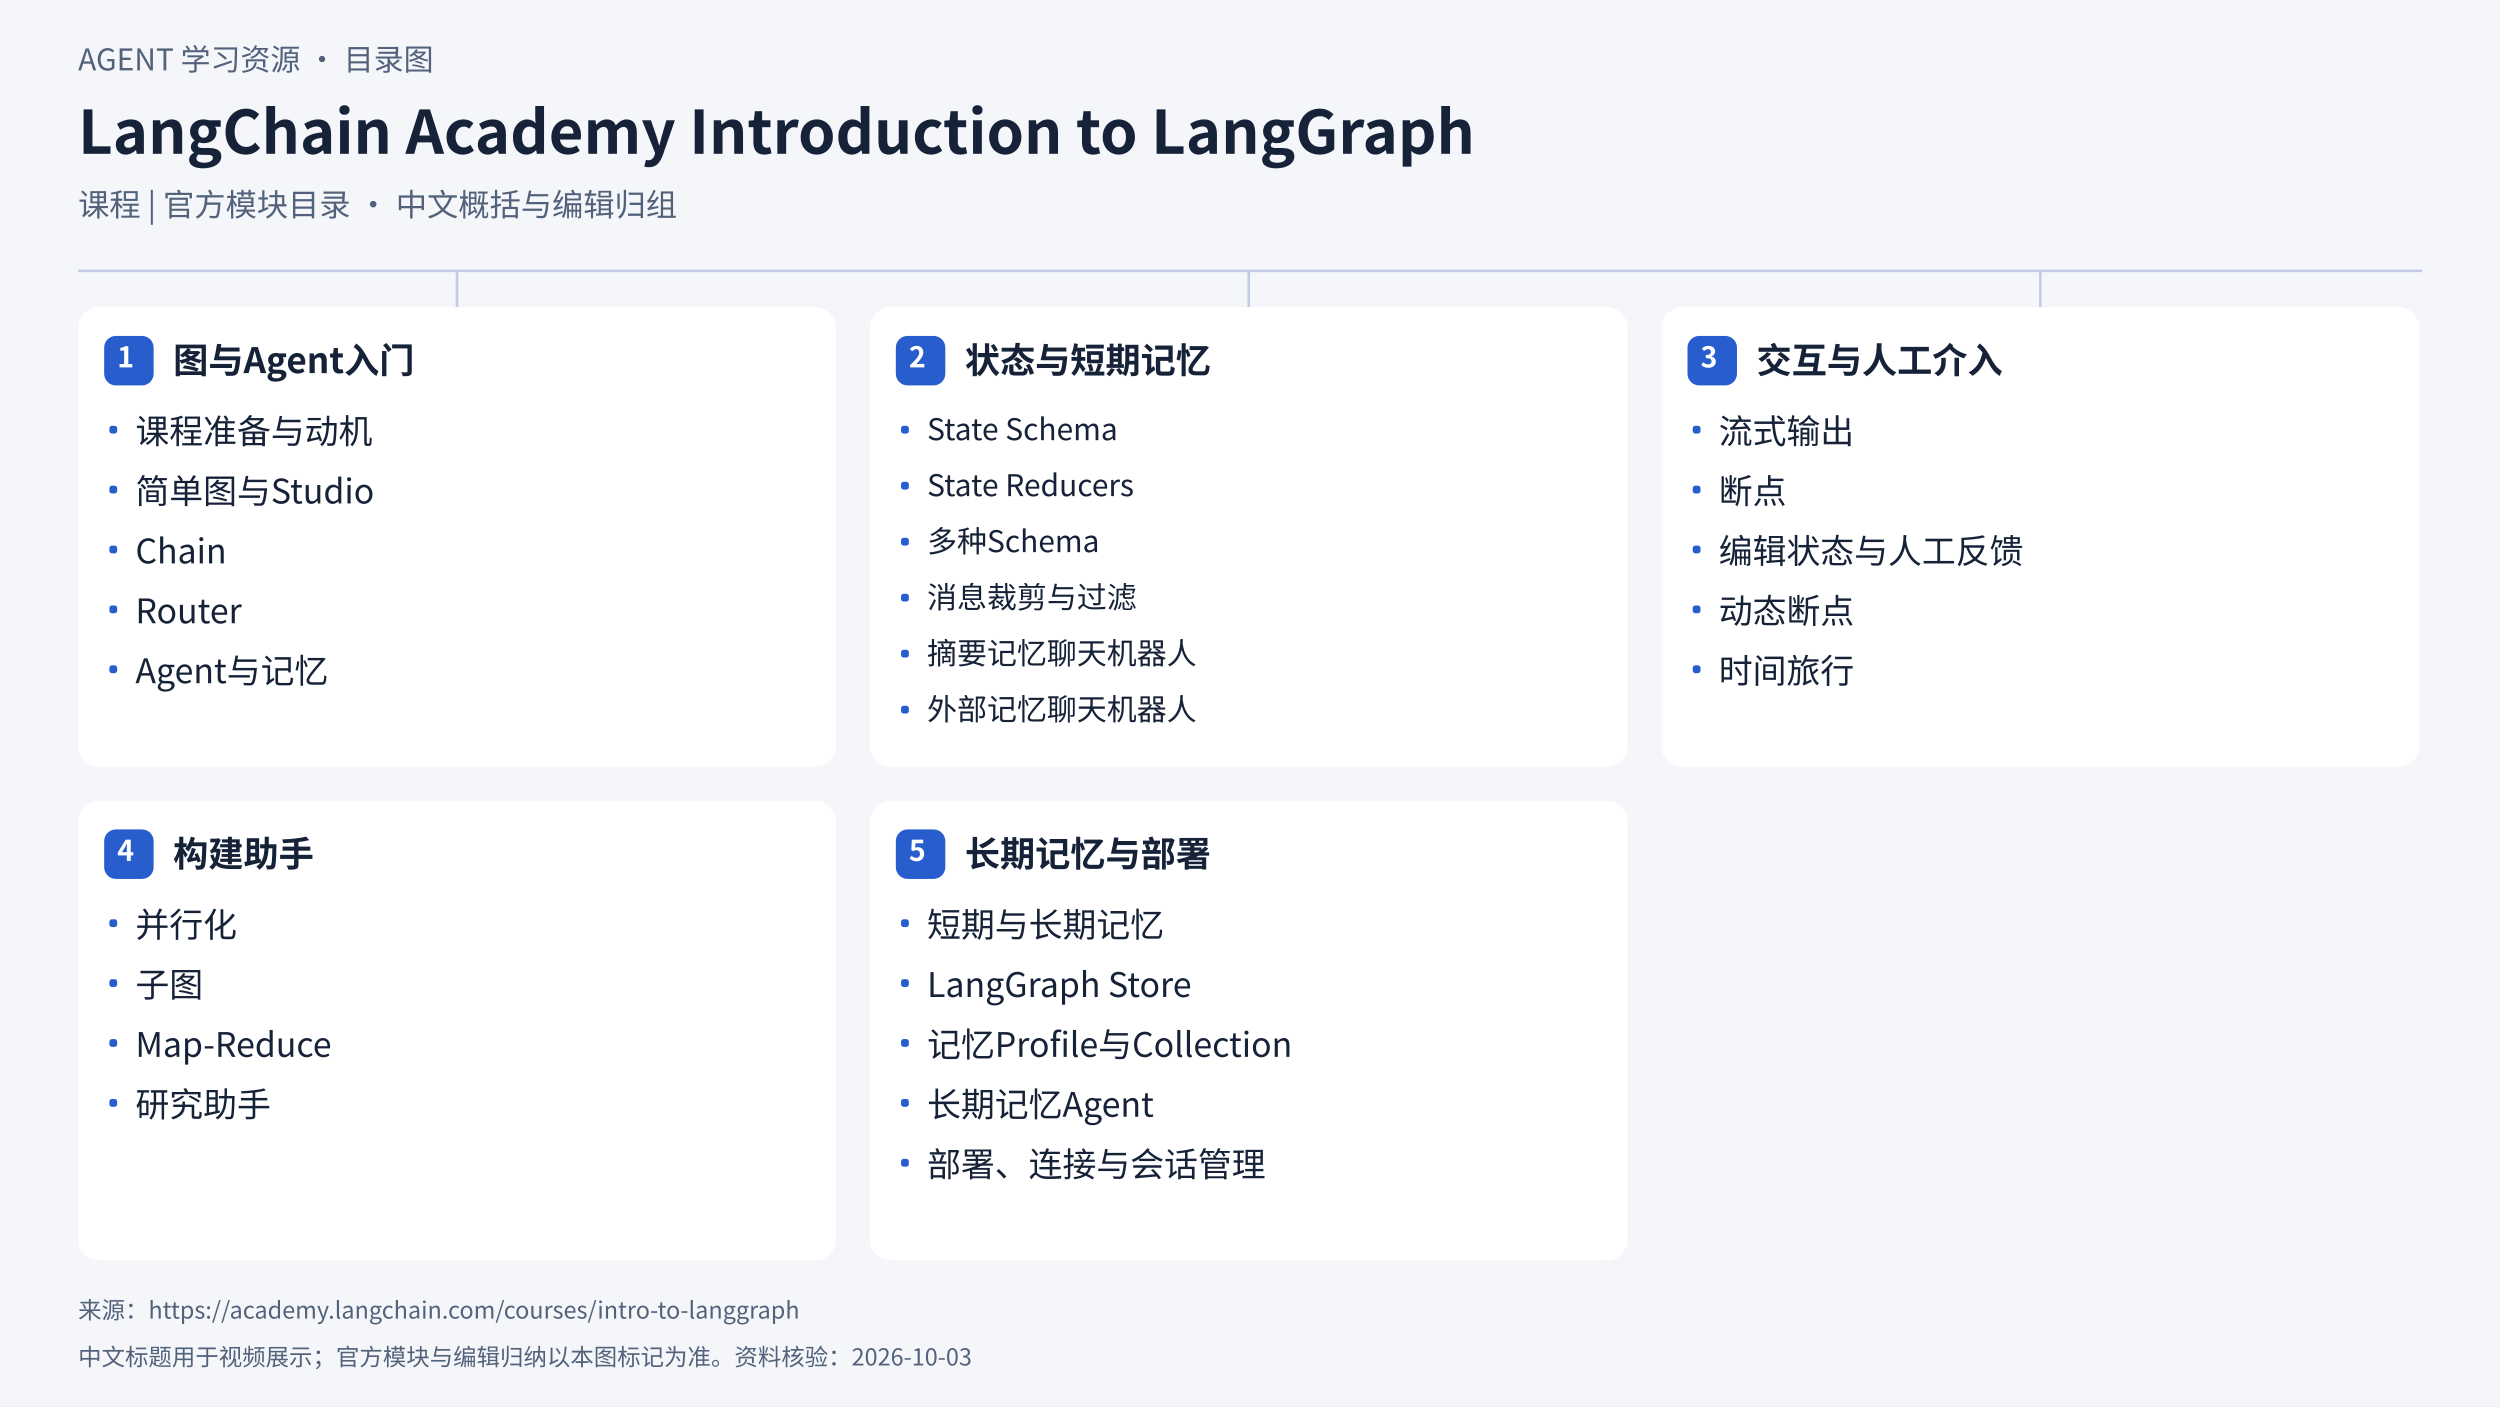
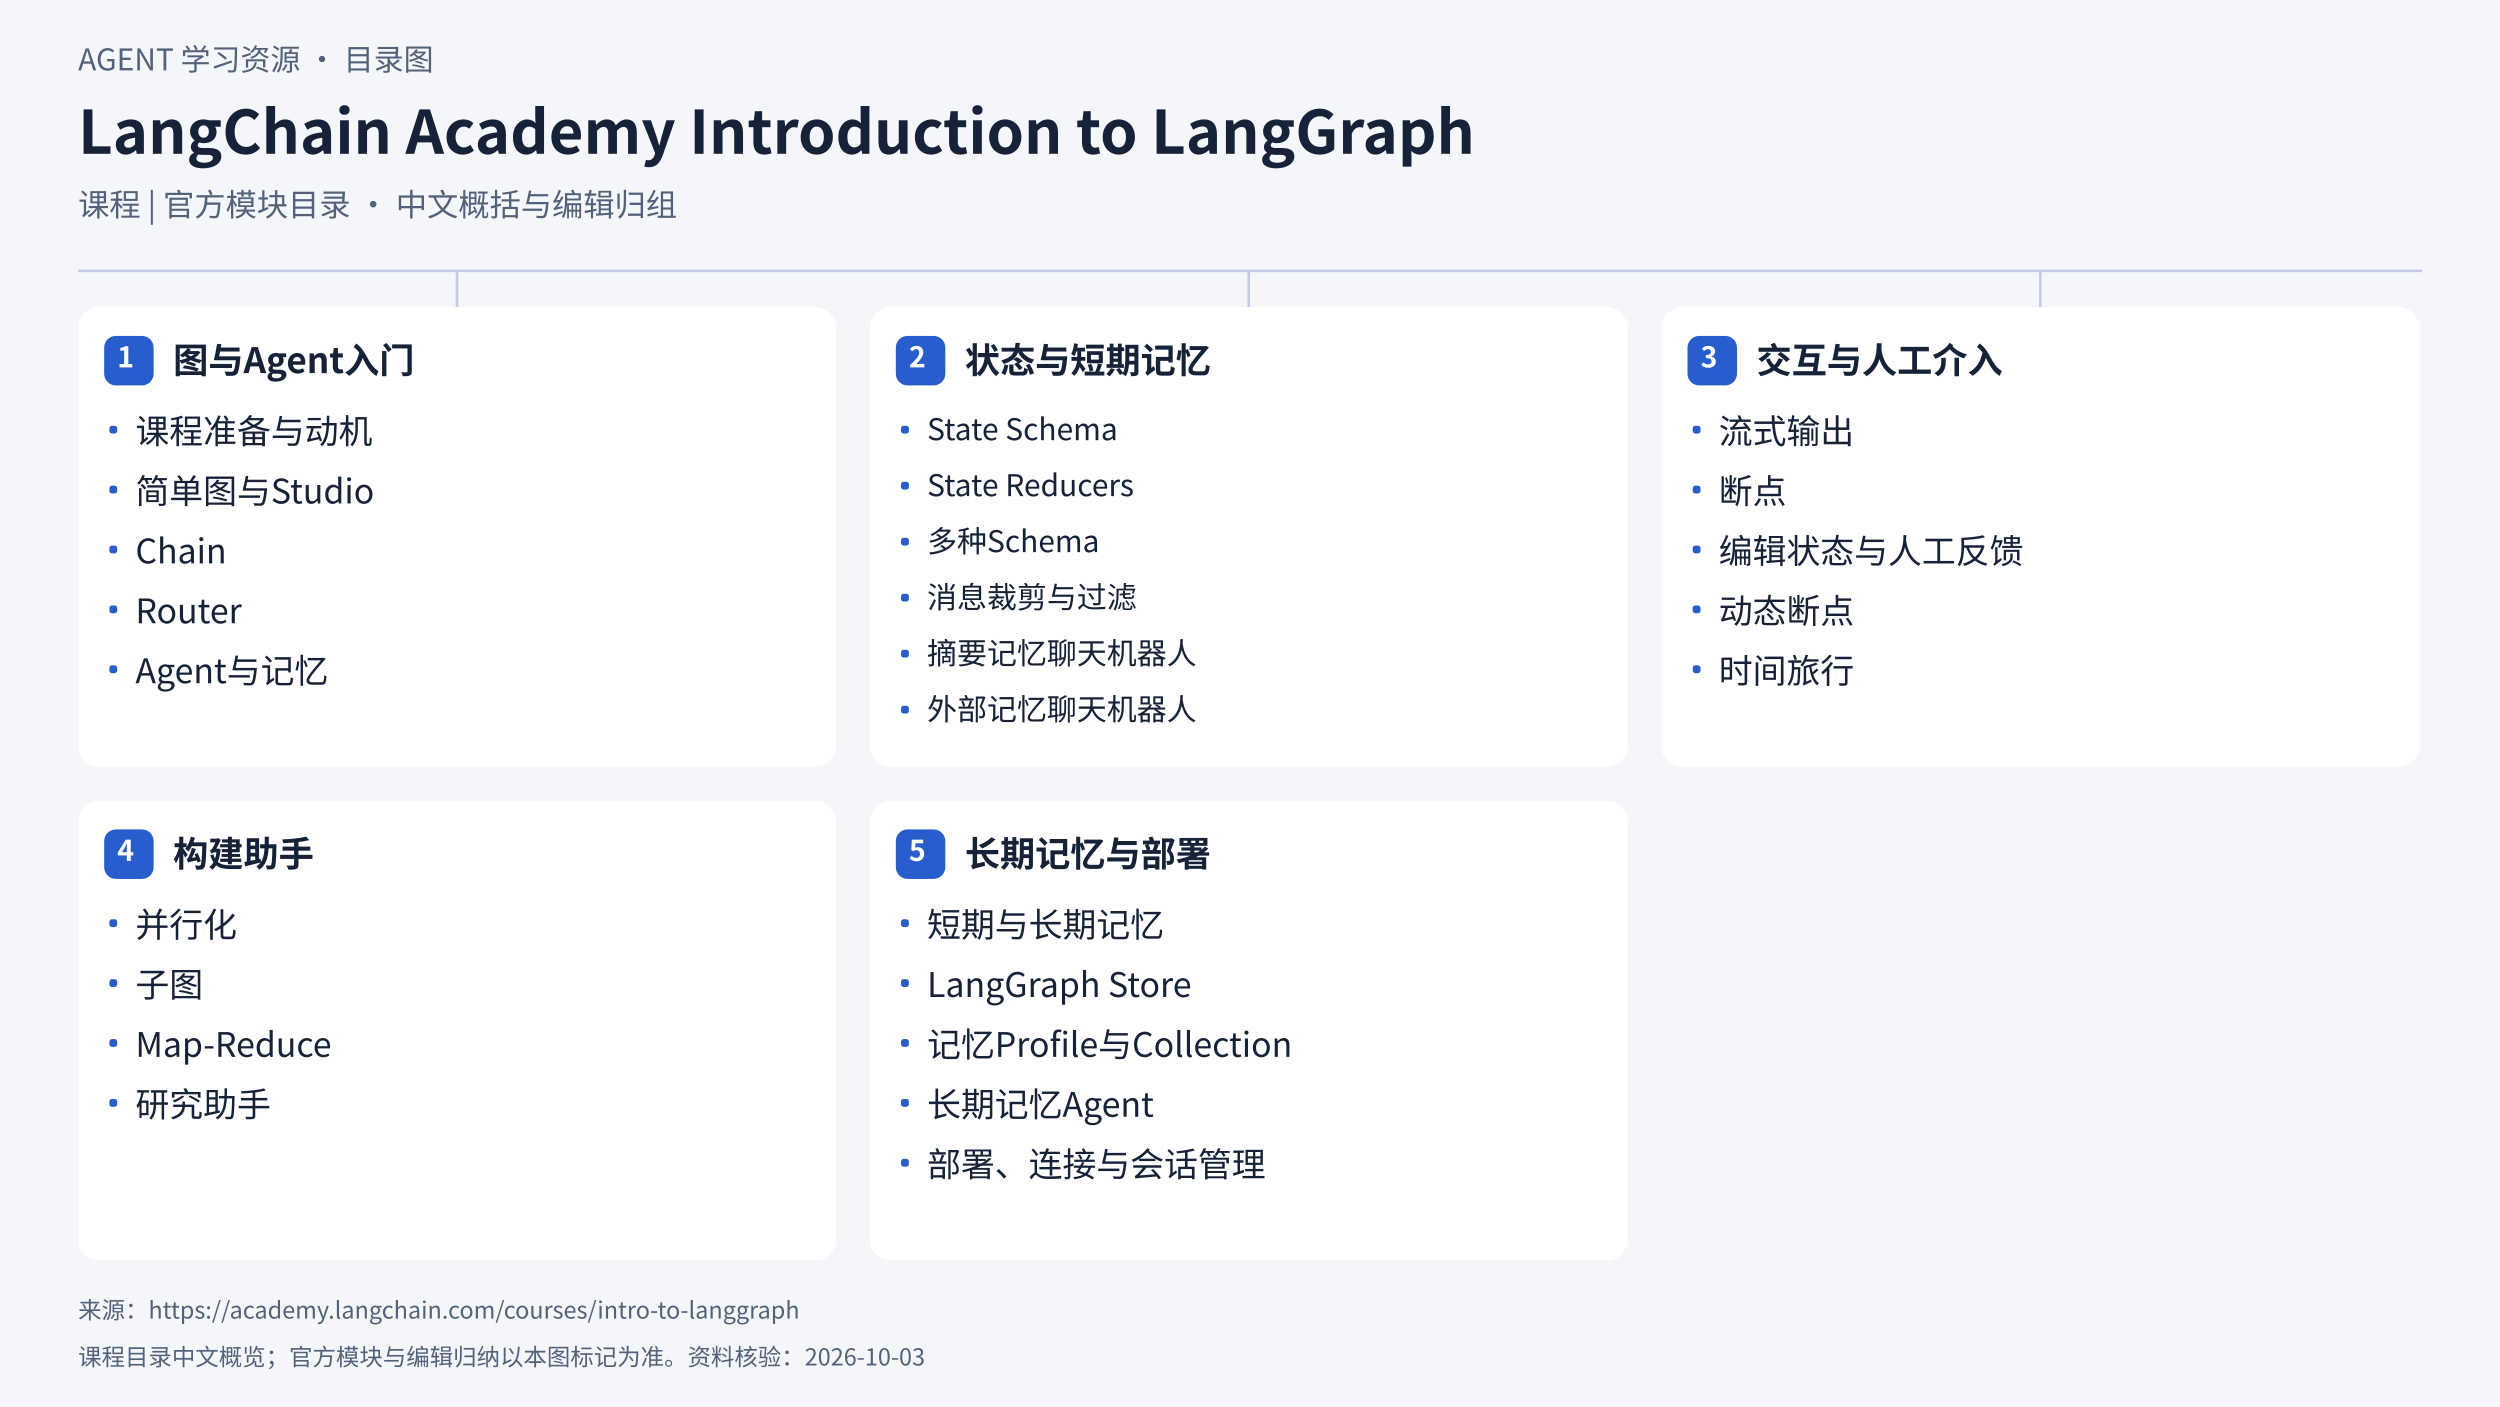
<svg xmlns="http://www.w3.org/2000/svg" width="1920" height="1080" viewBox="0 0 1920 1080">
  <rect width="1920" height="1080" fill="#F4F6FA" />
  <style>text{font-family:"Microsoft YaHei","Noto Sans CJK SC",sans-serif}</style>
  <text x="60" y="34" dominant-baseline="text-before-edge" font-size="23" fill="#53627B" font-weight="400">AGENT 学习资源 · 目录图</text>
  <text x="60" y="78" dominant-baseline="text-before-edge" font-size="46" fill="#162238" font-weight="700">LangChain Academy Introduction to LangGraph</text>
  <text x="60" y="145" dominant-baseline="text-before-edge" font-size="24" fill="#53627B" font-weight="400">课程  |  官方模块目录 · 中文概括与编辑归组</text>
  <line x1="60" y1="208" x2="1860" y2="208" stroke="#C1CDE2" stroke-width="2" />
  <line x1="351" y1="208" x2="351" y2="236" stroke="#C1CDE2" stroke-width="2" />
  <rect x="60" y="236" width="582" height="353" rx="16" fill="#FFFFFF" />
  <rect x="80" y="258" width="38" height="38" rx="9" fill="#275DCC" />
  <text x="90" y="263" dominant-baseline="text-before-edge" font-size="22" fill="#FFFFFF" font-weight="700">1</text>
  <text x="133" y="263" dominant-baseline="text-before-edge" font-size="27" fill="#162238" font-weight="700">图与Agent入门</text>
  <rect x="84" y="327" width="6" height="6" rx="2" fill="#275DCC" />
  <text x="104" y="318" dominant-baseline="text-before-edge" font-size="26" fill="#162238" font-weight="400">课程准备与动机</text>
  <rect x="84" y="373" width="6" height="6" rx="2" fill="#275DCC" />
  <text x="104" y="364" dominant-baseline="text-before-edge" font-size="26" fill="#162238" font-weight="400">简单图与Studio</text>
  <rect x="84" y="419" width="6" height="6" rx="2" fill="#275DCC" />
  <text x="104" y="410" dominant-baseline="text-before-edge" font-size="26" fill="#162238" font-weight="400">Chain</text>
  <rect x="84" y="465" width="6" height="6" rx="2" fill="#275DCC" />
  <text x="104" y="456" dominant-baseline="text-before-edge" font-size="26" fill="#162238" font-weight="400">Router</text>
  <rect x="84" y="511" width="6" height="6" rx="2" fill="#275DCC" />
  <text x="104" y="502" dominant-baseline="text-before-edge" font-size="26" fill="#162238" font-weight="400">Agent与记忆</text>
  <line x1="959" y1="208" x2="959" y2="236" stroke="#C1CDE2" stroke-width="2" />
  <rect x="668" y="236" width="582" height="353" rx="16" fill="#FFFFFF" />
  <rect x="688" y="258" width="38" height="38" rx="9" fill="#275DCC" />
  <text x="698" y="263" dominant-baseline="text-before-edge" font-size="22" fill="#FFFFFF" font-weight="700">2</text>
  <text x="741" y="263" dominant-baseline="text-before-edge" font-size="27" fill="#162238" font-weight="700">状态与短期记忆</text>
  <rect x="692" y="327" width="6" height="6" rx="2" fill="#275DCC" />
  <text x="712" y="318" dominant-baseline="text-before-edge" font-size="23" fill="#162238" font-weight="400">State Schema</text>
  <rect x="692" y="370" width="6" height="6" rx="2" fill="#275DCC" />
  <text x="712" y="361" dominant-baseline="text-before-edge" font-size="23" fill="#162238" font-weight="400">State Reducers</text>
  <rect x="692" y="413" width="6" height="6" rx="2" fill="#275DCC" />
  <text x="712" y="404" dominant-baseline="text-before-edge" font-size="23" fill="#162238" font-weight="400">多种Schema</text>
  <rect x="692" y="456" width="6" height="6" rx="2" fill="#275DCC" />
  <text x="712" y="447" dominant-baseline="text-before-edge" font-size="23" fill="#162238" font-weight="400">消息裁剪与过滤</text>
  <rect x="692" y="499" width="6" height="6" rx="2" fill="#275DCC" />
  <text x="712" y="490" dominant-baseline="text-before-edge" font-size="23" fill="#162238" font-weight="400">摘要记忆聊天机器人</text>
  <rect x="692" y="542" width="6" height="6" rx="2" fill="#275DCC" />
  <text x="712" y="533" dominant-baseline="text-before-edge" font-size="23" fill="#162238" font-weight="400">外部记忆聊天机器人</text>
  <line x1="1567" y1="208" x2="1567" y2="236" stroke="#C1CDE2" stroke-width="2" />
  <rect x="1276" y="236" width="582" height="353" rx="16" fill="#FFFFFF" />
  <rect x="1296" y="258" width="38" height="38" rx="9" fill="#275DCC" />
  <text x="1306" y="263" dominant-baseline="text-before-edge" font-size="22" fill="#FFFFFF" font-weight="700">3</text>
  <text x="1349" y="263" dominant-baseline="text-before-edge" font-size="27" fill="#162238" font-weight="700">交互与人工介入</text>
  <rect x="1300" y="327" width="6" height="6" rx="2" fill="#275DCC" />
  <text x="1320" y="318" dominant-baseline="text-before-edge" font-size="26" fill="#162238" font-weight="400">流式输出</text>
  <rect x="1300" y="373" width="6" height="6" rx="2" fill="#275DCC" />
  <text x="1320" y="364" dominant-baseline="text-before-edge" font-size="26" fill="#162238" font-weight="400">断点</text>
  <rect x="1300" y="419" width="6" height="6" rx="2" fill="#275DCC" />
  <text x="1320" y="410" dominant-baseline="text-before-edge" font-size="26" fill="#162238" font-weight="400">编辑状态与人工反馈</text>
  <rect x="1300" y="465" width="6" height="6" rx="2" fill="#275DCC" />
  <text x="1320" y="456" dominant-baseline="text-before-edge" font-size="26" fill="#162238" font-weight="400">动态断点</text>
  <rect x="1300" y="511" width="6" height="6" rx="2" fill="#275DCC" />
  <text x="1320" y="502" dominant-baseline="text-before-edge" font-size="26" fill="#162238" font-weight="400">时间旅行</text>
  <rect x="60" y="615" width="582" height="353" rx="16" fill="#FFFFFF" />
  <rect x="80" y="637" width="38" height="38" rx="9" fill="#275DCC" />
  <text x="90" y="642" dominant-baseline="text-before-edge" font-size="22" fill="#FFFFFF" font-weight="700">4</text>
  <text x="133" y="642" dominant-baseline="text-before-edge" font-size="27" fill="#162238" font-weight="700">构建助手</text>
  <rect x="84" y="706" width="6" height="6" rx="2" fill="#275DCC" />
  <text x="104" y="697" dominant-baseline="text-before-edge" font-size="26" fill="#162238" font-weight="400">并行化</text>
  <rect x="84" y="752" width="6" height="6" rx="2" fill="#275DCC" />
  <text x="104" y="743" dominant-baseline="text-before-edge" font-size="26" fill="#162238" font-weight="400">子图</text>
  <rect x="84" y="798" width="6" height="6" rx="2" fill="#275DCC" />
  <text x="104" y="789" dominant-baseline="text-before-edge" font-size="26" fill="#162238" font-weight="400">Map-Reduce</text>
  <rect x="84" y="844" width="6" height="6" rx="2" fill="#275DCC" />
  <text x="104" y="835" dominant-baseline="text-before-edge" font-size="26" fill="#162238" font-weight="400">研究助手</text>
  <rect x="668" y="615" width="582" height="353" rx="16" fill="#FFFFFF" />
  <rect x="688" y="637" width="38" height="38" rx="9" fill="#275DCC" />
  <text x="698" y="642" dominant-baseline="text-before-edge" font-size="22" fill="#FFFFFF" font-weight="700">5</text>
  <text x="741" y="642" dominant-baseline="text-before-edge" font-size="27" fill="#162238" font-weight="700">长期记忆与部署</text>
  <rect x="692" y="706" width="6" height="6" rx="2" fill="#275DCC" />
  <text x="712" y="697" dominant-baseline="text-before-edge" font-size="26" fill="#162238" font-weight="400">短期与长期记忆</text>
  <rect x="692" y="752" width="6" height="6" rx="2" fill="#275DCC" />
  <text x="712" y="743" dominant-baseline="text-before-edge" font-size="26" fill="#162238" font-weight="400">LangGraph Store</text>
  <rect x="692" y="798" width="6" height="6" rx="2" fill="#275DCC" />
  <text x="712" y="789" dominant-baseline="text-before-edge" font-size="26" fill="#162238" font-weight="400">记忆Profile与Collection</text>
  <rect x="692" y="844" width="6" height="6" rx="2" fill="#275DCC" />
  <text x="712" y="835" dominant-baseline="text-before-edge" font-size="26" fill="#162238" font-weight="400">长期记忆Agent</text>
  <rect x="692" y="890" width="6" height="6" rx="2" fill="#275DCC" />
  <text x="712" y="881" dominant-baseline="text-before-edge" font-size="26" fill="#162238" font-weight="400">部署、连接与会话管理</text>
  <text x="60" y="997" dominant-baseline="text-before-edge" font-size="18" fill="#53627B" font-weight="400">来源：https://academy.langchain.com/courses/intro-to-langgraph</text>
-   <text x="60" y="1033" dominant-baseline="text-before-edge" font-size="18" fill="#53627B" font-weight="400">中文标题用于视频展示；官方模块与编辑归纳以本图标记为准。资料核验：2026-10-03</text>
+   <text x="60" y="1033" dominant-baseline="text-before-edge" font-size="18" fill="#53627B" font-weight="400">课程目录中文概览；官方模块与编辑归纳以本图标记为准。资料核验：2026-10-03</text>
</svg>
